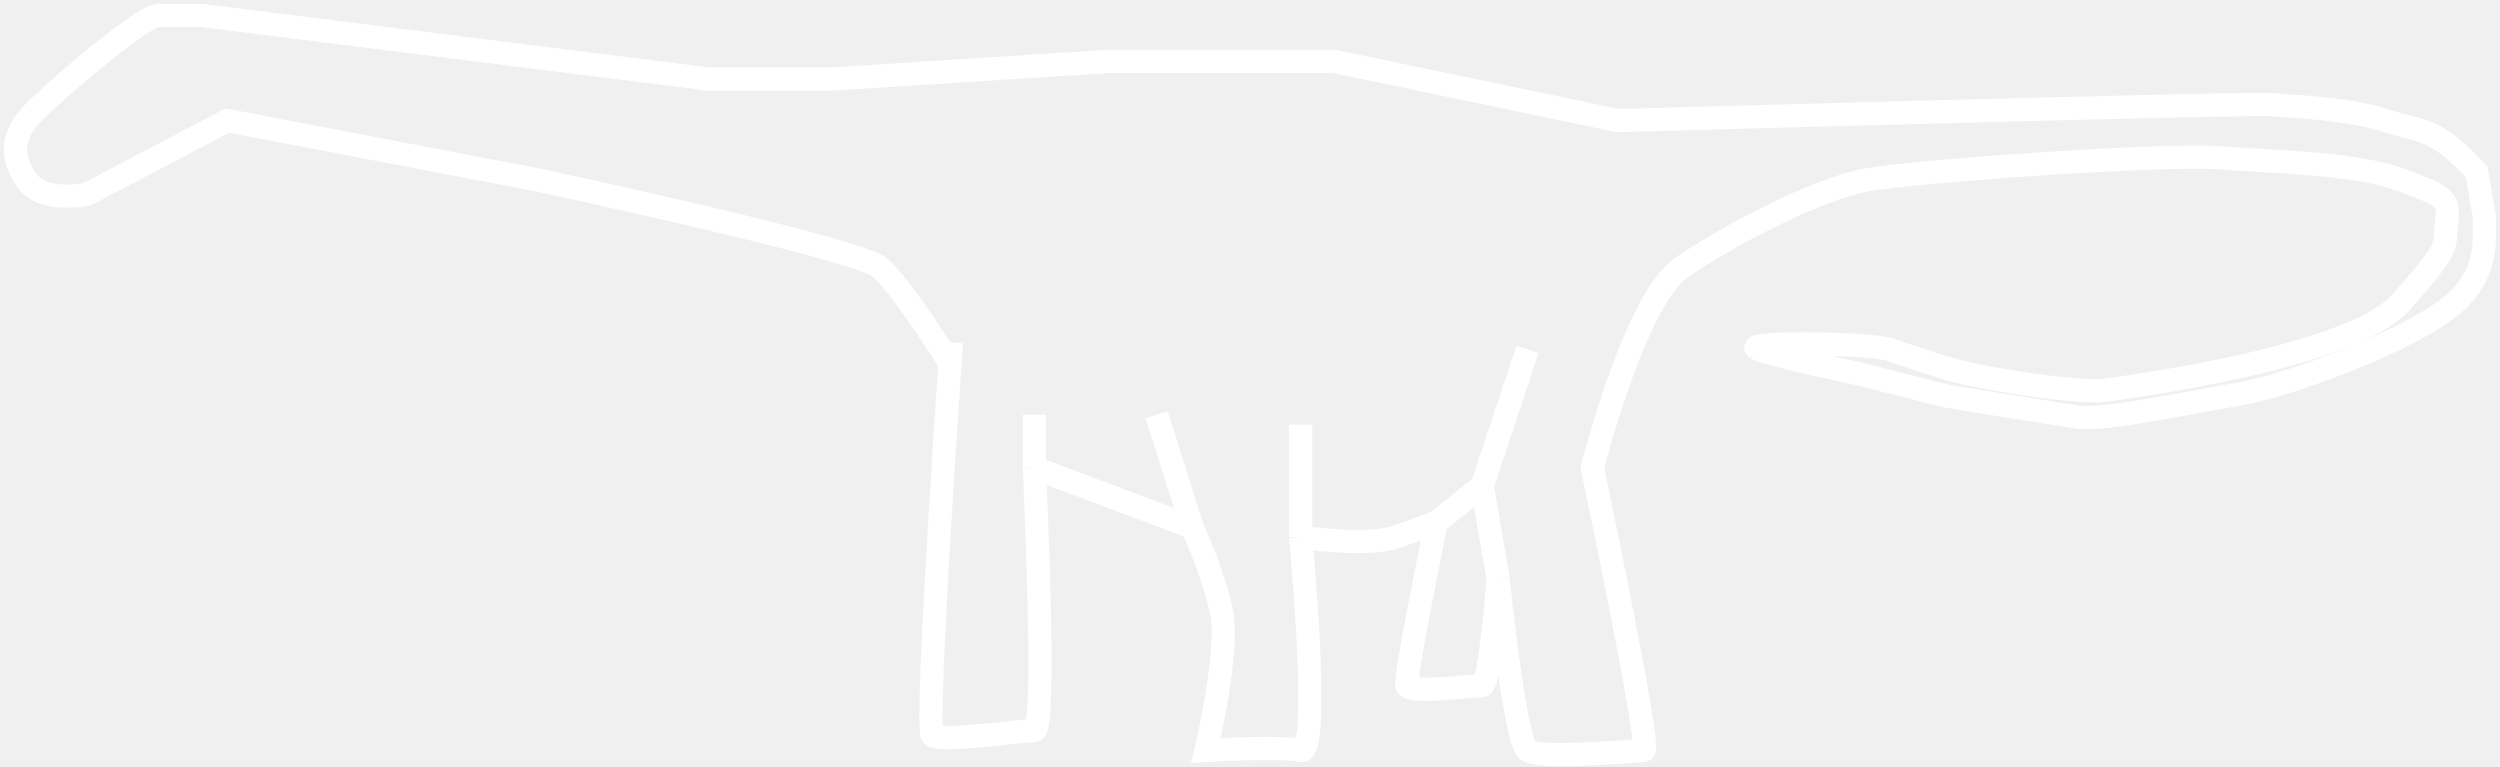
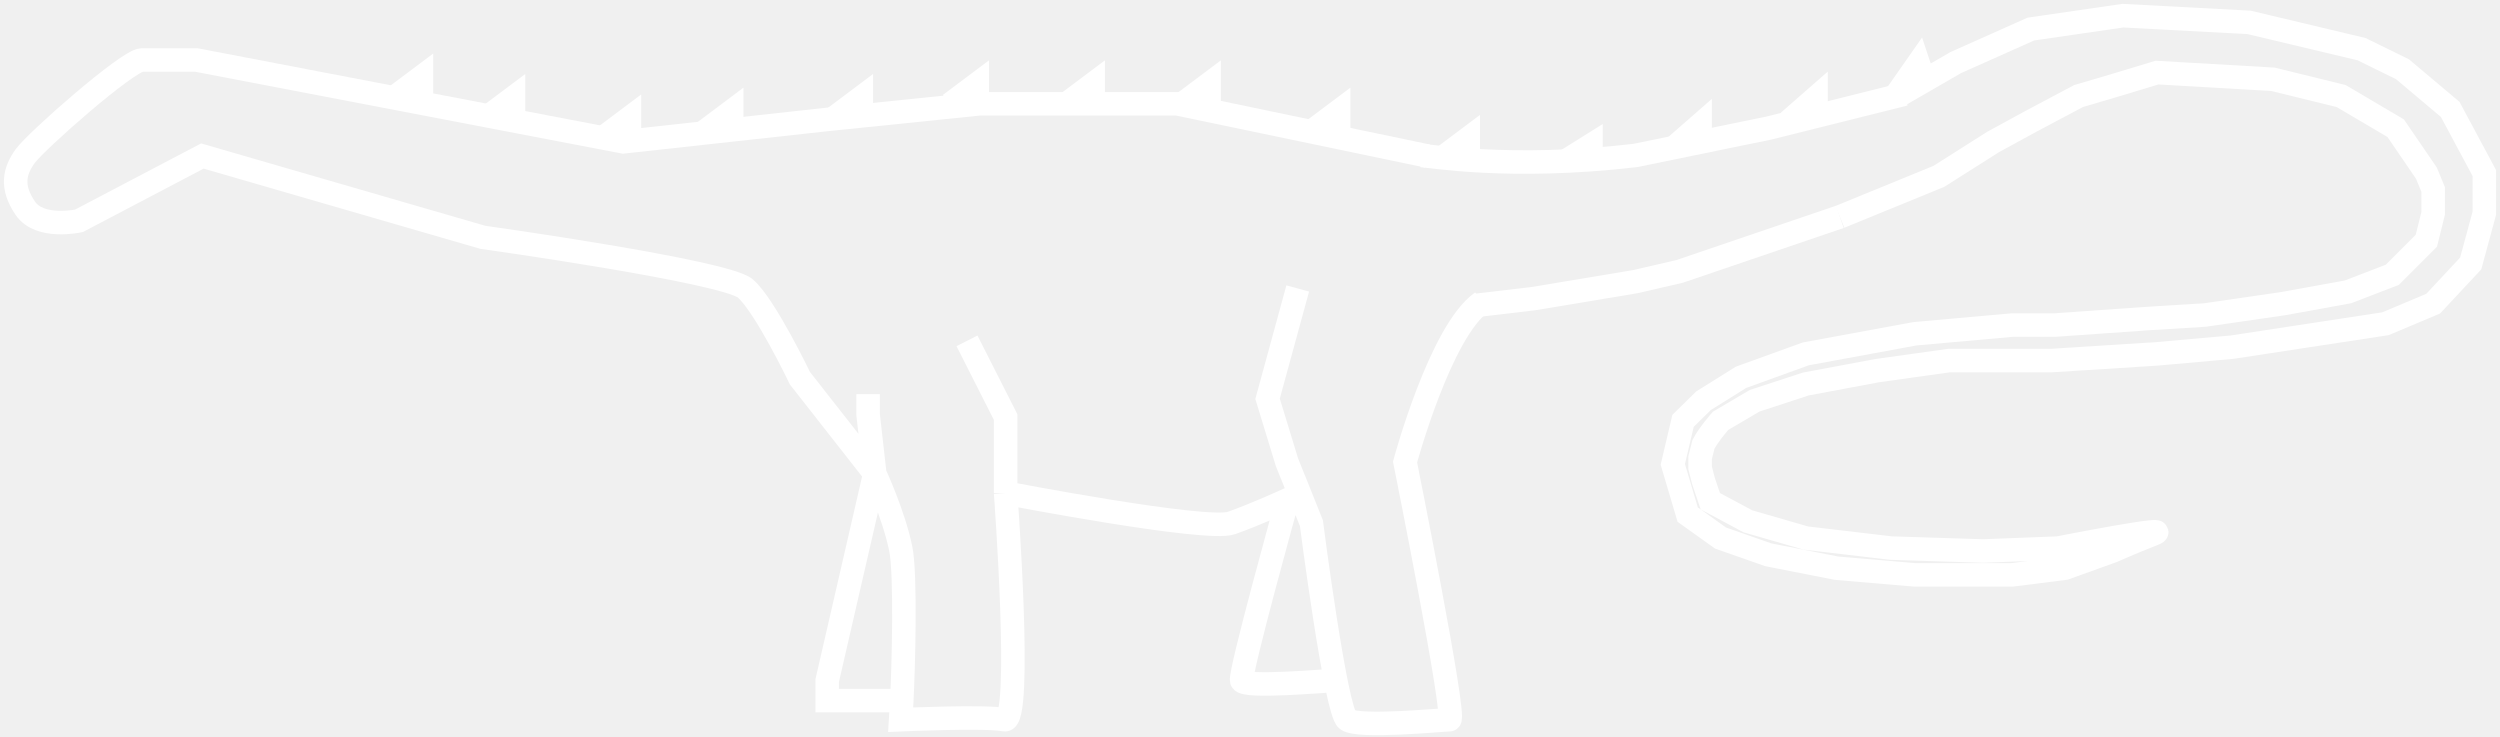
- <svg xmlns="http://www.w3.org/2000/svg" width="323" height="99" viewBox="0 0 323 99" fill="none">
-   <path d="M133.64 53.581V60.455M133.64 60.455C133.64 60.455 135.259 94.376 133.64 94.376C132.02 94.376 121.466 95.941 120.461 94.991C119.455 94.041 122.918 44.248 122.918 44.248L122.734 46.931C122.734 46.931 116.607 37.095 113.703 34.58C110.799 32.066 69.418 23.236 69.418 23.236L29.377 15.58L11.284 25.08C11.284 25.08 5.531 26.366 3.409 23.236C1.287 20.107 1.79 17.815 3.409 15.58C5.029 13.345 18.376 2 20.386 2C22.397 2 26.082 2 26.082 2L91.589 10.215H107.393L143.301 7.924H172.341L209.031 15.58C209.031 15.58 289.838 13.289 293.133 13.512C296.428 13.736 303.744 14.071 308.211 15.58C312.679 17.089 314.41 16.139 319.995 22.23L321 28.098C320.832 30.333 322.005 35.586 316.085 40.001C310.166 44.416 295.441 49.919 289.057 50.955C282.672 51.989 271.94 54.438 268.171 53.861C264.401 53.283 251.529 51.178 251.529 51.178L239.578 48.16C239.578 48.16 230.028 46.204 227.18 45.142C224.332 44.081 241.477 44.304 244.046 45.142C246.614 45.981 248.681 46.707 251.976 47.713C254.881 48.6 265.62 50.507 271.242 50.507C271.242 50.507 303.464 46.651 310.222 39.051C316.979 31.451 315.694 31.898 316.085 28.824C316.477 25.751 316.085 25.415 310.222 23.236C304.358 21.056 294.083 20.945 286.767 20.386C279.451 19.827 247.396 22.118 241.197 23.236C234.998 24.354 223.327 30.333 217.24 34.58C211.153 38.828 205.736 60.455 205.736 60.455C205.736 60.455 213.442 96.947 212.381 96.947C211.32 96.947 199.034 98.177 197.359 96.947C195.684 95.718 193.555 74.761 193.555 74.761M133.64 60.455L154.023 68.111M154.023 68.111L149.444 53.581M154.023 68.111C154.023 68.111 156.76 73.979 157.821 79.064C158.882 84.15 155.81 96.947 155.81 96.947C155.81 96.947 165.36 96.388 168.041 96.947C170.721 97.506 168.041 69.396 168.041 69.396M168.041 54.866V69.396M168.041 69.396C168.041 69.396 176.641 70.682 180.271 69.396C183.9 68.111 185.576 67.496 185.576 67.496M191.495 62.746L197.359 45.142M191.495 62.746L185.576 67.496M191.495 62.746L193.555 74.761M185.576 67.496C185.576 67.496 181.443 87.447 181.778 88.564C182.113 89.682 190.49 88.564 191.495 88.564C192.501 88.564 193.555 74.761 193.555 74.761" stroke="white" stroke-width="3" />
+ <svg xmlns="http://www.w3.org/2000/svg" width="319" height="94" viewBox="0 0 319 94" fill="none">
+   <path d="M181.254 19.838C182.298 19.838 192.566 21.724 208.664 19.838L225.633 16.358L243.036 12.007M234.769 27.67L214.32 34.631L208.664 35.937L195.612 38.112L188.215 38.982" stroke="white" stroke-width="3" />
+   <path d="M242.166 12.254L249.562 7.982L259.134 3.709L270.881 2L286.979 2.855L301.337 6.273L306.558 8.836L312.649 13.963L317 22.082V27.209L315.26 33.618L310.474 38.745L304.383 41.309L284.804 44.299L275.232 45.154L261.745 46.008H254.348H248.692L239.555 47.29L230.419 48.999L223.892 51.136L219.541 53.699C219.541 53.699 218.032 55.412 217.366 56.69L216.931 58.399V59.681L217.366 61.39L218.236 63.954L223.022 66.517L230.419 68.654L241.296 69.936L253.043 70.308L262.615 69.936C262.615 69.936 277.843 66.936 274.797 68.133C271.751 69.329 269.576 70.308 269.576 70.308L263.485 72.499L256.741 73.354H244.341L234.334 72.499L225.633 70.79L219.541 68.654L215.35 65.663L214.4 62.458L213.45 59.254L214.756 53.699L217.366 51.136L222.152 48.145L230.419 45.154L244.341 42.59L256.741 41.48H262.18L268.271 41.052L274.362 40.625L281.323 40.198L291.33 38.745L299.597 37.242L305.253 35.066L309.604 30.715L310.474 27.209V24.189L309.604 22.082L305.688 16.358L298.727 12.254L290.025 10.118L275.232 9.264L269.576 10.973L265.225 12.254L259.134 15.488L254.348 18.098L247.387 22.509L234.769 27.67" stroke="white" stroke-width="3" />
+   <path d="M50.294 12.442L53.775 9.832V12.442" stroke="white" stroke-width="3" />
+   <path d="M62.041 15.053L65.522 12.442V15.053" stroke="white" stroke-width="3" />
+   <path d="M76.834 17.663L80.315 15.053V17.663" stroke="white" stroke-width="3" />
+   <path d="M89.887 16.793L93.367 14.182V16.793" stroke="white" stroke-width="3" />
+   <path d="M106.42 15.053L109.901 12.442V15.053" stroke="white" stroke-width="3" />
+   <path d="M121.213 13.312L124.693 10.702V13.312" stroke="white" stroke-width="3" />
+   <path d="M136.005 13.312L139.486 10.702V13.312" stroke="white" stroke-width="3" />
+   <path d="M150.798 13.312L154.279 10.702V13.312" stroke="white" stroke-width="3" />
+   <path d="M167.332 16.793L170.812 14.182V16.793" stroke="white" stroke-width="3" />
+   <path d="M183.865 20.273L187.345 17.663V20.273" stroke="white" stroke-width="3" />
+   <path d="M213.45 18.968L216.931 15.923V18.533" stroke="white" stroke-width="3" />
+   <path d="M228.243 15.488L231.724 12.442V15.053" stroke="white" stroke-width="3" />
+   <path d="M241.731 12.442L244.776 8.091L245.646 10.702" stroke="white" stroke-width="3" />
+   <path d="M199.528 20.709L203.008 18.533V21.144" stroke="white" stroke-width="3" />
+   <path d="M111.623 60.444L102.069 48.258C102.069 48.258 97.635 38.995 95.108 36.807C92.581 34.618 61.606 30.28 61.606 30.28L25.823 19.908L10.078 28.175C10.078 28.175 5.073 29.293 3.226 26.57C1.38 23.847 1.817 21.853 3.226 19.908C4.636 17.963 16.349 7.656 18.098 7.656C19.848 7.656 25.059 7.656 25.059 7.656L79.538 18.098L105.55 15.24L124.955 13.246H150.225L182.151 19.908M111.623 60.444C111.623 60.444 114.005 65.55 114.928 69.975C115.61 73.246 115.284 85.181 115.067 89.396M111.623 60.444L105.55 86.841V89.396H115.067M111.623 60.444L110.771 52.905V50.294M123.388 43.493L128.317 53.218V57.691V62.912M128.317 62.912C128.317 62.912 130.507 92.32 128.174 91.834C125.842 91.347 114.928 91.834 114.928 91.834C114.928 91.834 114.991 90.882 115.067 89.396M128.317 62.912C128.317 62.912 153.966 67.856 157.125 66.737C160.284 65.619 164.286 63.782 164.286 63.782C164.286 63.782 158.145 85.869 158.437 86.841C158.729 87.814 169.32 86.841 170.194 86.841M165.591 36.807L161.741 50.884L164.208 58.957L167.331 66.737C167.331 66.737 170.436 90.764 171.894 91.834C173.352 92.903 184.043 91.834 184.966 91.834C185.889 91.834 179.284 58.957 179.284 58.957C179.284 58.957 183.789 42.243 189.086 38.547" stroke="white" stroke-width="3" />
</svg>
